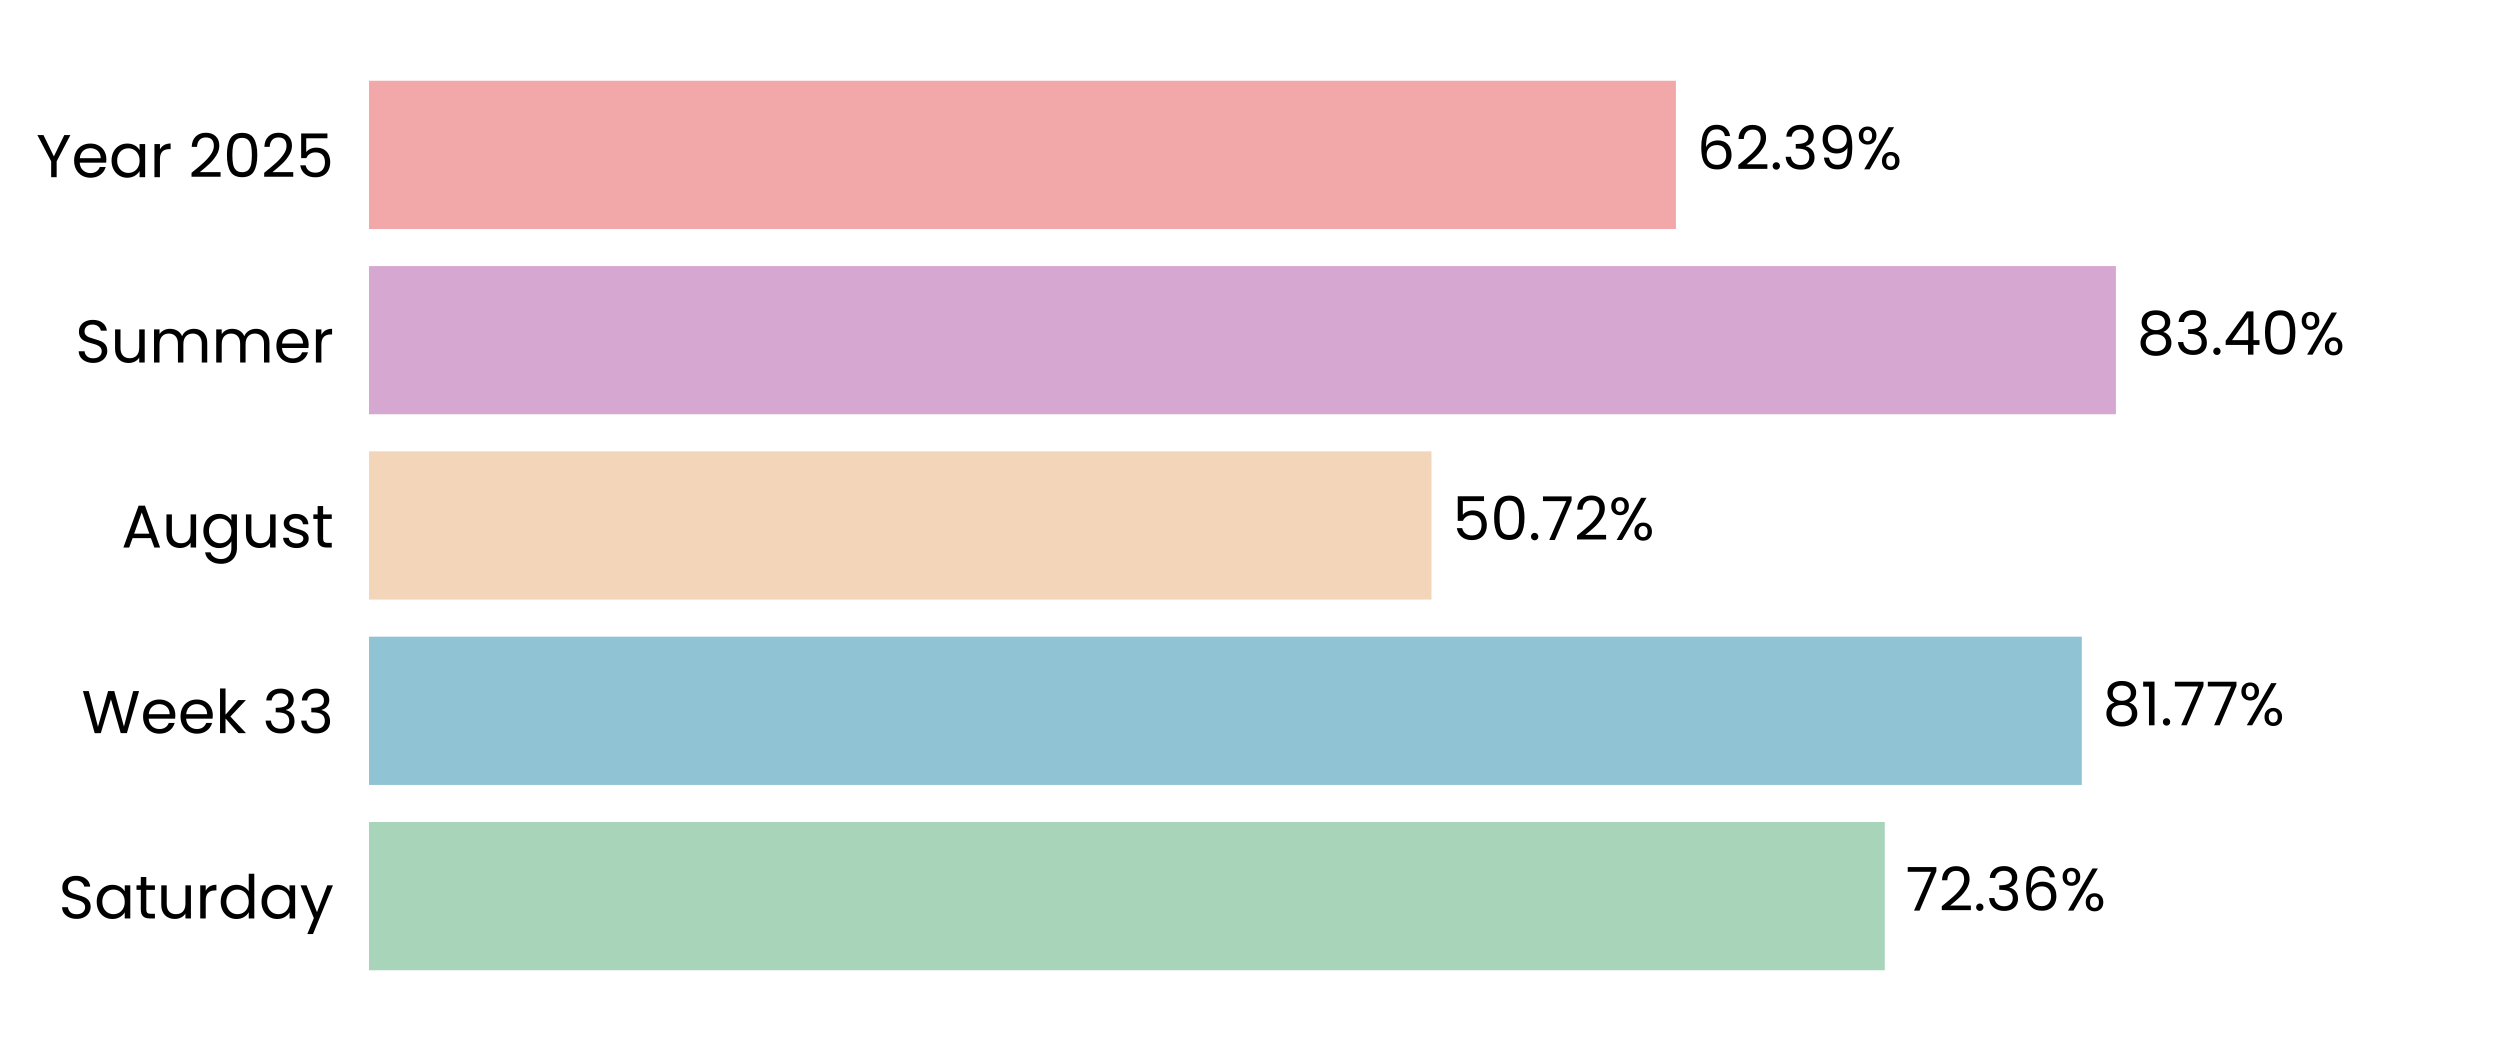
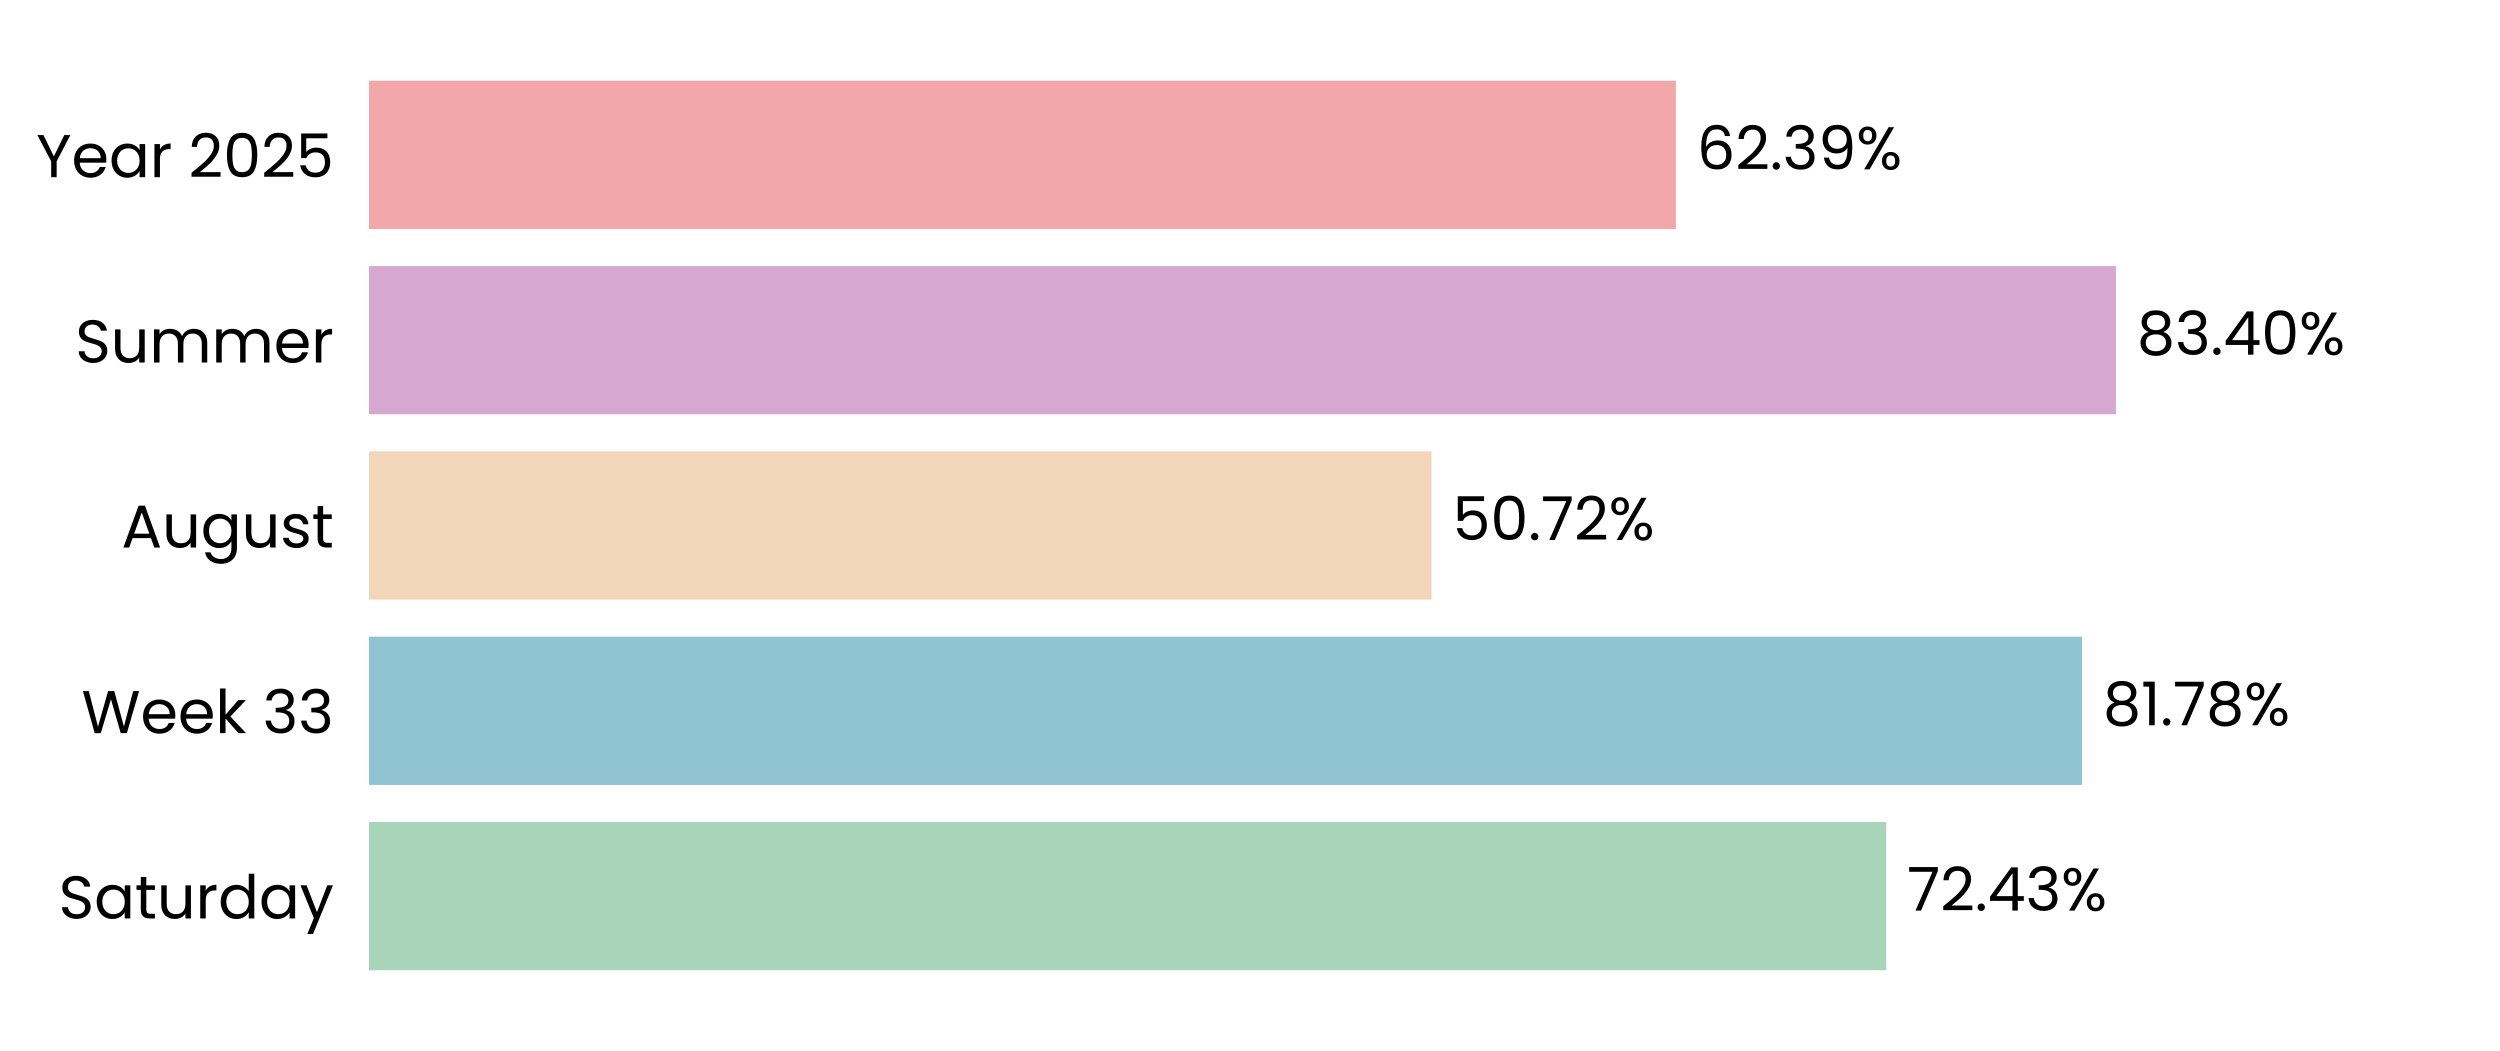
<svg xmlns="http://www.w3.org/2000/svg" xmlns:xlink="http://www.w3.org/1999/xlink" width="496.691pt" height="208.8pt" viewBox="0 0 496.691 208.8" version="1.1">
  <defs>
    <style type="text/css">*{stroke-linejoin: round; stroke-linecap: butt}</style>
  </defs>
  <g id="figure_1">
    <g id="patch_1">
      <path d="M 0 208.8  L 496.691 208.8  L 496.691 0  L 0 0  L 0 208.8  z " style="fill: none" />
    </g>
    <g id="axes_1">
      <g id="patch_2">
        <path d="M 73.311 201.6  L 489.491 201.6  L 489.491 7.2  L 73.311 7.2  L 73.311 201.6  z " style="fill: none" />
      </g>
      <g id="patch_3">
-         <path d="M 73.311 192.764  L 374.464 192.764  L 374.464 163.309  L 73.311 163.309  z " clip-path="url(#p95699859d7)" style="fill: #a8d5ba" />
+         <path d="M 73.311 192.764  L 374.753 192.764  L 374.753 163.309  L 73.311 163.309  z " clip-path="url(#p923534fdbd)" style="fill: #a8d5ba" />
      </g>
      <g id="patch_4">
-         <path d="M 73.311 155.945  L 413.604 155.945  L 413.604 126.491  L 73.311 126.491  z " clip-path="url(#p95699859d7)" style="fill: #90c3d4" />
+         <path d="M 73.311 155.945  L 413.646 155.945  L 413.646 126.491  L 73.311 126.491  z " clip-path="url(#p923534fdbd)" style="fill: #90c3d4" />
      </g>
      <g id="patch_5">
-         <path d="M 73.311 119.127  L 284.403 119.127  L 284.403 89.673  L 73.311 89.673  z " clip-path="url(#p95699859d7)" style="fill: #f3d6ba" />
+         <path d="M 73.311 119.127  L 284.413 119.127  L 284.413 89.673  L 73.311 89.673  z " clip-path="url(#p923534fdbd)" style="fill: #f3d6ba" />
      </g>
      <g id="patch_6">
-         <path d="M 73.311 82.309  L 420.386 82.309  L 420.386 52.855  L 73.311 52.855  z " clip-path="url(#p95699859d7)" style="fill: #d6a8d1" />
+         <path d="M 73.311 82.309  L 420.389 82.309  L 420.389 52.855  L 73.311 52.855  z " clip-path="url(#p923534fdbd)" style="fill: #d6a8d1" />
      </g>
      <g id="patch_7">
-         <path d="M 73.311 45.491  L 332.966 45.491  L 332.966 16.036  L 73.311 16.036  z " clip-path="url(#p95699859d7)" style="fill: #f2a8a8" />
+         <path d="M 73.311 45.491  L 332.967 45.491  L 332.967 16.036  L 73.311 16.036  z " clip-path="url(#p923534fdbd)" style="fill: #f2a8a8" />
      </g>
      <g id="matplotlib.axis_1">
        <g id="ytick_1">
          <g id="text_1">
            <g transform="translate(11.65312 182.4764) scale(0.12 -0.12)">
              <defs>
                <path id="Poppins-Regular-53" d="M 1907 -45  Q 1466 -45 1117 112  Q 768 269 569 547  Q 371 826 365 1190  L 986 1190  Q 1018 877 1245 662  Q 1472 448 1907 448  Q 2323 448 2563 656  Q 2803 864 2803 1190  Q 2803 1446 2662 1606  Q 2522 1766 2310 1849  Q 2099 1933 1741 2029  Q 1299 2144 1033 2259  Q 768 2374 579 2620  Q 390 2867 390 3283  Q 390 3648 576 3929  Q 762 4211 1098 4364  Q 1434 4518 1869 4518  Q 2496 4518 2896 4204  Q 3296 3891 3347 3373  L 2707 3373  Q 2675 3629 2438 3824  Q 2202 4019 1811 4019  Q 1446 4019 1216 3830  Q 986 3642 986 3302  Q 986 3059 1123 2905  Q 1261 2752 1462 2672  Q 1664 2592 2029 2490  Q 2470 2368 2739 2249  Q 3008 2131 3200 1884  Q 3392 1638 3392 1216  Q 3392 890 3219 602  Q 3046 314 2707 134  Q 2368 -45 1907 -45  z " transform="scale(0.015625)" />
                <path id="Poppins-Regular-61" d="M 275 1766  Q 275 2304 492 2710  Q 710 3117 1091 3341  Q 1472 3565 1939 3565  Q 2400 3565 2739 3366  Q 3078 3168 3245 2867  L 3245 3507  L 3834 3507  L 3834 0  L 3245 0  L 3245 653  Q 3072 346 2729 144  Q 2387 -58 1933 -58  Q 1466 -58 1088 172  Q 710 403 492 819  Q 275 1235 275 1766  z M 3245 1760  Q 3245 2157 3085 2451  Q 2925 2746 2653 2902  Q 2381 3059 2054 3059  Q 1728 3059 1459 2905  Q 1190 2752 1030 2457  Q 870 2163 870 1766  Q 870 1363 1030 1065  Q 1190 768 1459 611  Q 1728 454 2054 454  Q 2381 454 2653 611  Q 2925 768 3085 1065  Q 3245 1363 3245 1760  z " transform="scale(0.015625)" />
                <path id="Poppins-Regular-74" d="M 1203 3027  L 1203 960  Q 1203 704 1312 598  Q 1421 493 1690 493  L 2118 493  L 2118 0  L 1594 0  Q 1107 0 864 224  Q 621 448 621 960  L 621 3027  L 166 3027  L 166 3507  L 621 3507  L 621 4390  L 1203 4390  L 1203 3507  L 2118 3507  L 2118 3027  L 1203 3027  z " transform="scale(0.015625)" />
                <path id="Poppins-Regular-75" d="M 3603 3507  L 3603 0  L 3021 0  L 3021 518  Q 2854 250 2556 99  Q 2259 -51 1901 -51  Q 1491 -51 1164 118  Q 838 288 649 627  Q 461 966 461 1453  L 461 3507  L 1037 3507  L 1037 1530  Q 1037 1011 1299 732  Q 1562 454 2016 454  Q 2483 454 2752 742  Q 3021 1030 3021 1581  L 3021 3507  L 3603 3507  z " transform="scale(0.015625)" />
                <path id="Poppins-Regular-72" d="M 1075 2938  Q 1229 3238 1513 3404  Q 1798 3571 2208 3571  L 2208 2970  L 2054 2970  Q 1075 2970 1075 1907  L 1075 0  L 493 0  L 493 3507  L 1075 3507  L 1075 2938  z " transform="scale(0.015625)" />
                <path id="Poppins-Regular-64" d="M 275 1766  Q 275 2304 492 2710  Q 710 3117 1091 3341  Q 1472 3565 1946 3565  Q 2355 3565 2707 3376  Q 3059 3187 3245 2880  L 3245 4736  L 3834 4736  L 3834 0  L 3245 0  L 3245 659  Q 3072 346 2733 144  Q 2394 -58 1939 -58  Q 1472 -58 1091 172  Q 710 403 492 819  Q 275 1235 275 1766  z M 3245 1760  Q 3245 2157 3085 2451  Q 2925 2746 2653 2902  Q 2381 3059 2054 3059  Q 1728 3059 1459 2905  Q 1190 2752 1030 2457  Q 870 2163 870 1766  Q 870 1363 1030 1065  Q 1190 768 1459 611  Q 1728 454 2054 454  Q 2381 454 2653 611  Q 2925 768 3085 1065  Q 3245 1363 3245 1760  z " transform="scale(0.015625)" />
                <path id="Poppins-Regular-79" d="M 3514 3507  L 1402 -1651  L 800 -1651  L 1491 38  L 77 3507  L 723 3507  L 1824 666  L 2912 3507  L 3514 3507  z " transform="scale(0.015625)" />
              </defs>
              <use xlink:href="#Poppins-Regular-53" />
              <use xlink:href="#Poppins-Regular-61" transform="translate(58.7 0)" />
              <use xlink:href="#Poppins-Regular-74" transform="translate(126.3 0)" />
              <use xlink:href="#Poppins-Regular-75" transform="translate(162.7 0)" />
              <use xlink:href="#Poppins-Regular-72" transform="translate(226.7 0)" />
              <use xlink:href="#Poppins-Regular-64" transform="translate(264 0)" />
              <use xlink:href="#Poppins-Regular-61" transform="translate(331.5999 0)" />
              <use xlink:href="#Poppins-Regular-79" transform="translate(399.1999 0)" />
            </g>
          </g>
        </g>
        <g id="ytick_2">
          <g id="text_2">
            <g transform="translate(16.19813 145.6582) scale(0.12 -0.12)">
              <defs>
                <path id="Poppins-Regular-57" d="M 6099 4461  L 4806 0  L 4154 0  L 3117 3590  L 2042 0  L 1395 -6  L 147 4461  L 768 4461  L 1741 678  L 2816 4461  L 3469 4461  L 4493 691  L 5472 4461  L 6099 4461  z " transform="scale(0.015625)" />
                <path id="Poppins-Regular-65" d="M 3693 1888  Q 3693 1722 3674 1536  L 870 1536  Q 902 1018 1225 726  Q 1549 435 2010 435  Q 2387 435 2640 611  Q 2893 787 2995 1082  L 3622 1082  Q 3482 576 3059 259  Q 2637 -58 2010 -58  Q 1510 -58 1116 166  Q 723 390 499 803  Q 275 1216 275 1760  Q 275 2304 492 2713  Q 710 3123 1104 3344  Q 1498 3565 2010 3565  Q 2509 3565 2893 3347  Q 3277 3130 3485 2749  Q 3693 2368 3693 1888  z M 3091 2010  Q 3091 2342 2944 2582  Q 2797 2822 2544 2947  Q 2291 3072 1984 3072  Q 1542 3072 1232 2790  Q 922 2509 877 2010  L 3091 2010  z " transform="scale(0.015625)" />
                <path id="Poppins-Regular-6b" d="M 2451 0  L 1075 1549  L 1075 0  L 493 0  L 493 4736  L 1075 4736  L 1075 1952  L 2426 3507  L 3238 3507  L 1587 1760  L 3245 0  L 2451 0  z " transform="scale(0.015625)" />
                <path id="Poppins-Regular-20" transform="scale(0.015625)" />
                <path id="Poppins-Regular-33" d="M 384 3462  Q 429 4051 838 4384  Q 1248 4717 1901 4717  Q 2336 4717 2653 4560  Q 2970 4403 3133 4134  Q 3296 3866 3296 3526  Q 3296 3130 3069 2842  Q 2842 2554 2477 2470  L 2477 2438  Q 2893 2336 3136 2035  Q 3379 1734 3379 1248  Q 3379 883 3212 592  Q 3046 301 2713 134  Q 2381 -32 1914 -32  Q 1235 -32 800 323  Q 365 678 314 1331  L 877 1331  Q 922 947 1190 704  Q 1459 461 1907 461  Q 2355 461 2588 694  Q 2822 928 2822 1299  Q 2822 1779 2502 1990  Q 2182 2202 1536 2202  L 1389 2202  L 1389 2688  L 1542 2688  Q 2131 2694 2432 2883  Q 2733 3072 2733 3469  Q 2733 3808 2512 4013  Q 2291 4218 1882 4218  Q 1485 4218 1241 4013  Q 998 3808 954 3462  L 384 3462  z " transform="scale(0.015625)" />
              </defs>
              <use xlink:href="#Poppins-Regular-57" />
              <use xlink:href="#Poppins-Regular-65" transform="translate(97.59999 0)" />
              <use xlink:href="#Poppins-Regular-65" transform="translate(159.6 0)" />
              <use xlink:href="#Poppins-Regular-6b" transform="translate(221.6 0)" />
              <use xlink:href="#Poppins-Regular-20" transform="translate(273.0999 0)" />
              <use xlink:href="#Poppins-Regular-33" transform="translate(299.7999 0)" />
              <use xlink:href="#Poppins-Regular-33" transform="translate(358.6999 0)" />
            </g>
          </g>
        </g>
        <g id="ytick_3">
          <g id="text_3">
            <g transform="translate(24.11812 108.78) scale(0.12 -0.12)">
              <defs>
                <path id="Poppins-Regular-41" d="M 3130 992  L 1184 992  L 826 0  L 211 0  L 1824 4435  L 2496 4435  L 4102 0  L 3488 0  L 3130 992  z M 2963 1466  L 2157 3718  L 1350 1466  L 2963 1466  z " transform="scale(0.015625)" />
                <path id="Poppins-Regular-67" d="M 1939 3565  Q 2394 3565 2736 3366  Q 3078 3168 3245 2867  L 3245 3507  L 3834 3507  L 3834 -77  Q 3834 -557 3629 -931  Q 3424 -1306 3043 -1517  Q 2662 -1728 2157 -1728  Q 1466 -1728 1005 -1401  Q 544 -1075 461 -512  L 1037 -512  Q 1133 -832 1433 -1027  Q 1734 -1222 2157 -1222  Q 2637 -1222 2941 -921  Q 3245 -621 3245 -77  L 3245 659  Q 3072 352 2733 147  Q 2394 -58 1939 -58  Q 1472 -58 1091 172  Q 710 403 492 819  Q 275 1235 275 1766  Q 275 2304 492 2710  Q 710 3117 1091 3341  Q 1472 3565 1939 3565  z M 3245 1760  Q 3245 2157 3085 2451  Q 2925 2746 2653 2902  Q 2381 3059 2054 3059  Q 1728 3059 1459 2905  Q 1190 2752 1030 2457  Q 870 2163 870 1766  Q 870 1363 1030 1065  Q 1190 768 1459 611  Q 1728 454 2054 454  Q 2381 454 2653 611  Q 2925 768 3085 1065  Q 3245 1363 3245 1760  z " transform="scale(0.015625)" />
                <path id="Poppins-Regular-73" d="M 1734 -58  Q 1331 -58 1011 80  Q 691 218 505 464  Q 320 710 301 1030  L 902 1030  Q 928 768 1149 601  Q 1370 435 1728 435  Q 2061 435 2253 582  Q 2445 730 2445 954  Q 2445 1184 2240 1296  Q 2035 1408 1606 1517  Q 1216 1619 969 1724  Q 723 1830 547 2038  Q 371 2246 371 2586  Q 371 2854 531 3078  Q 691 3302 985 3433  Q 1280 3565 1658 3565  Q 2240 3565 2598 3270  Q 2957 2976 2982 2464  L 2400 2464  Q 2381 2739 2179 2905  Q 1978 3072 1638 3072  Q 1325 3072 1139 2937  Q 954 2803 954 2586  Q 954 2413 1066 2301  Q 1178 2189 1347 2121  Q 1517 2054 1818 1971  Q 2195 1869 2432 1769  Q 2669 1670 2838 1472  Q 3008 1274 3014 954  Q 3014 666 2854 435  Q 2694 205 2403 73  Q 2112 -58 1734 -58  z " transform="scale(0.015625)" />
              </defs>
              <use xlink:href="#Poppins-Regular-41" />
              <use xlink:href="#Poppins-Regular-75" transform="translate(67.39999 0)" />
              <use xlink:href="#Poppins-Regular-67" transform="translate(131.4 0)" />
              <use xlink:href="#Poppins-Regular-75" transform="translate(199 0)" />
              <use xlink:href="#Poppins-Regular-73" transform="translate(263 0)" />
              <use xlink:href="#Poppins-Regular-74" transform="translate(315.2 0)" />
            </g>
          </g>
        </g>
        <g id="ytick_4">
          <g id="text_4">
            <g transform="translate(14.95125 72.02182) scale(0.12 -0.12)">
              <defs>
                <path id="Poppins-Regular-6d" d="M 4710 3571  Q 5120 3571 5440 3401  Q 5760 3232 5945 2893  Q 6131 2554 6131 2067  L 6131 0  L 5555 0  L 5555 1984  Q 5555 2509 5296 2787  Q 5037 3066 4595 3066  Q 4141 3066 3872 2774  Q 3603 2483 3603 1933  L 3603 0  L 3027 0  L 3027 1984  Q 3027 2509 2768 2787  Q 2509 3066 2067 3066  Q 1613 3066 1344 2774  Q 1075 2483 1075 1933  L 1075 0  L 493 0  L 493 3507  L 1075 3507  L 1075 3002  Q 1248 3277 1539 3424  Q 1830 3571 2182 3571  Q 2624 3571 2963 3372  Q 3302 3174 3469 2790  Q 3616 3162 3955 3366  Q 4294 3571 4710 3571  z " transform="scale(0.015625)" />
              </defs>
              <use xlink:href="#Poppins-Regular-53" />
              <use xlink:href="#Poppins-Regular-75" transform="translate(58.7 0)" />
              <use xlink:href="#Poppins-Regular-6d" transform="translate(122.7 0)" />
              <use xlink:href="#Poppins-Regular-6d" transform="translate(225.7 0)" />
              <use xlink:href="#Poppins-Regular-65" transform="translate(328.7 0)" />
              <use xlink:href="#Poppins-Regular-72" transform="translate(390.6999 0)" />
            </g>
          </g>
        </g>
        <g id="ytick_5">
          <g id="text_5">
            <g transform="translate(7.2 35.20364) scale(0.12 -0.12)">
              <defs>
                <path id="Poppins-Regular-59" d="M 3616 4461  L 2163 1683  L 2163 0  L 1581 0  L 1581 1683  L 122 4461  L 768 4461  L 1869 2202  L 2970 4461  L 3616 4461  z " transform="scale(0.015625)" />
                <path id="Poppins-Regular-32" d="M 326 467  Q 1139 1120 1600 1539  Q 2061 1958 2377 2416  Q 2694 2874 2694 3315  Q 2694 3731 2492 3971  Q 2291 4211 1843 4211  Q 1408 4211 1168 3939  Q 928 3667 909 3213  L 346 3213  Q 371 3930 780 4320  Q 1190 4710 1837 4710  Q 2496 4710 2883 4345  Q 3270 3981 3270 3341  Q 3270 2810 2953 2307  Q 2637 1805 2233 1424  Q 1830 1043 1203 538  L 3405 538  L 3405 51  L 326 51  L 326 467  z " transform="scale(0.015625)" />
                <path id="Poppins-Regular-30" d="M 397 2362  Q 397 3462 755 4080  Q 1114 4698 2010 4698  Q 2899 4698 3257 4080  Q 3616 3462 3616 2362  Q 3616 1242 3257 621  Q 2899 0 2010 0  Q 1114 0 755 621  Q 397 1242 397 2362  z M 3040 2362  Q 3040 2918 2966 3305  Q 2893 3693 2665 3929  Q 2438 4166 2010 4166  Q 1574 4166 1347 3929  Q 1120 3693 1046 3305  Q 973 2918 973 2362  Q 973 1786 1046 1395  Q 1120 1005 1347 768  Q 1574 531 2010 531  Q 2438 531 2665 768  Q 2893 1005 2966 1395  Q 3040 1786 3040 2362  z " transform="scale(0.015625)" />
                <path id="Poppins-Regular-35" d="M 3347 4122  L 1101 4122  L 1101 2662  Q 1248 2867 1536 2998  Q 1824 3130 2157 3130  Q 2688 3130 3021 2909  Q 3354 2688 3498 2339  Q 3642 1990 3642 1600  Q 3642 1139 3469 774  Q 3296 410 2941 198  Q 2586 -13 2061 -13  Q 1389 -13 973 332  Q 557 678 467 1254  L 1037 1254  Q 1120 890 1389 685  Q 1658 480 2067 480  Q 2573 480 2829 784  Q 3085 1088 3085 1587  Q 3085 2086 2829 2358  Q 2573 2630 2074 2630  Q 1734 2630 1481 2467  Q 1229 2304 1114 2022  L 563 2022  L 563 4634  L 3347 4634  L 3347 4122  z " transform="scale(0.015625)" />
              </defs>
              <use xlink:href="#Poppins-Regular-59" />
              <use xlink:href="#Poppins-Regular-65" transform="translate(58.39999 0)" />
              <use xlink:href="#Poppins-Regular-61" transform="translate(120.4 0)" />
              <use xlink:href="#Poppins-Regular-72" transform="translate(188 0)" />
              <use xlink:href="#Poppins-Regular-20" transform="translate(225.3 0)" />
              <use xlink:href="#Poppins-Regular-32" transform="translate(252 0)" />
              <use xlink:href="#Poppins-Regular-30" transform="translate(309.4999 0)" />
              <use xlink:href="#Poppins-Regular-32" transform="translate(372.2999 0)" />
              <use xlink:href="#Poppins-Regular-35" transform="translate(429.7999 0)" />
            </g>
          </g>
        </g>
      </g>
      <g id="text_6">
-         <g transform="translate(378.6255 180.9164) scale(0.12 -0.12)">
+         <g transform="translate(378.9145 180.9164) scale(0.12 -0.12)">
          <defs>
            <path id="Poppins-Regular-37" d="M 3245 4173  L 1466 0  L 877 0  L 2682 4115  L 211 4115  L 211 4614  L 3245 4614  L 3245 4173  z " transform="scale(0.015625)" />
            <path id="Poppins-Regular-2e" d="M 678 -38  Q 512 -38 397 77  Q 282 192 282 358  Q 282 525 397 640  Q 512 755 678 755  Q 838 755 950 640  Q 1062 525 1062 358  Q 1062 192 950 77  Q 838 -38 678 -38  z " transform="scale(0.015625)" />
-             <path id="Poppins-Regular-36" d="M 2976 3526  Q 2835 4237 2099 4237  Q 1530 4237 1248 3798  Q 966 3360 973 2355  Q 1120 2688 1462 2877  Q 1805 3066 2227 3066  Q 2886 3066 3280 2656  Q 3674 2246 3674 1523  Q 3674 1088 3504 742  Q 3334 397 2992 192  Q 2650 -13 2163 -13  Q 1504 -13 1133 281  Q 762 576 614 1094  Q 467 1613 467 2374  Q 467 4723 2106 4723  Q 2733 4723 3091 4384  Q 3450 4045 3514 3526  L 2976 3526  z M 2106 2573  Q 1830 2573 1587 2461  Q 1344 2349 1193 2121  Q 1043 1894 1043 1568  Q 1043 1082 1324 778  Q 1606 474 2131 474  Q 2579 474 2844 752  Q 3110 1030 3110 1504  Q 3110 2003 2854 2288  Q 2598 2573 2106 2573  z " transform="scale(0.015625)" />
+             <path id="Poppins-Regular-34" d="M 256 1030  L 256 1472  L 2502 4582  L 3200 4582  L 3200 1536  L 3840 1536  L 3840 1030  L 3200 1030  L 3200 0  L 2624 0  L 2624 1030  L 256 1030  z M 2650 3974  L 928 1536  L 2650 1536  L 2650 3974  z " transform="scale(0.015625)" />
            <path id="Poppins-Regular-25" d="M 269 3584  Q 269 4019 531 4278  Q 794 4538 1203 4538  Q 1613 4538 1875 4278  Q 2138 4019 2138 3584  Q 2138 3142 1875 2883  Q 1613 2624 1203 2624  Q 794 2624 531 2883  Q 269 3142 269 3584  z M 4006 4467  L 1414 0  L 838 0  L 3430 4467  L 4006 4467  z M 1203 4179  Q 986 4179 861 4028  Q 736 3878 736 3584  Q 736 3290 861 3136  Q 986 2982 1203 2982  Q 1421 2982 1549 3139  Q 1677 3296 1677 3584  Q 1677 3878 1549 4028  Q 1421 4179 1203 4179  z M 2720 883  Q 2720 1325 2982 1584  Q 3245 1843 3654 1843  Q 4064 1843 4323 1584  Q 4582 1325 4582 883  Q 4582 448 4323 185  Q 4064 -77 3654 -77  Q 3245 -77 2982 182  Q 2720 442 2720 883  z M 3648 1478  Q 3430 1478 3302 1328  Q 3174 1178 3174 883  Q 3174 595 3302 444  Q 3430 294 3648 294  Q 3866 294 3994 444  Q 4122 595 4122 883  Q 4122 1178 3994 1328  Q 3866 1478 3648 1478  z " transform="scale(0.015625)" />
          </defs>
          <use xlink:href="#Poppins-Regular-37" />
          <use xlink:href="#Poppins-Regular-32" transform="translate(54.59999 0)" />
          <use xlink:href="#Poppins-Regular-2e" transform="translate(112.1 0)" />
-           <use xlink:href="#Poppins-Regular-33" transform="translate(133.1 0)" />
-           <use xlink:href="#Poppins-Regular-36" transform="translate(192 0)" />
-           <use xlink:href="#Poppins-Regular-25" transform="translate(255.4999 0)" />
+           <use xlink:href="#Poppins-Regular-34" transform="translate(133.1 0)" />
+           <use xlink:href="#Poppins-Regular-33" transform="translate(196 0)" />
+           <use xlink:href="#Poppins-Regular-25" transform="translate(254.8999 0)" />
        </g>
      </g>
      <g id="text_7">
-         <g transform="translate(417.7663 144.0982) scale(0.12 -0.12)">
+         <g transform="translate(417.8075 144.0982) scale(0.12 -0.12)">
          <defs>
            <path id="Poppins-Regular-38" d="M 1242 2406  Q 883 2547 691 2816  Q 499 3085 499 3469  Q 499 3814 672 4092  Q 845 4371 1187 4534  Q 1530 4698 2016 4698  Q 2502 4698 2844 4534  Q 3187 4371 3363 4092  Q 3539 3814 3539 3469  Q 3539 3098 3340 2819  Q 3142 2541 2797 2406  Q 3194 2285 3427 1981  Q 3661 1677 3661 1248  Q 3661 832 3456 521  Q 3251 211 2876 41  Q 2502 -128 2016 -128  Q 1530 -128 1162 41  Q 794 211 589 521  Q 384 832 384 1248  Q 384 1677 614 1984  Q 845 2291 1242 2406  z M 2976 3398  Q 2976 3789 2720 4000  Q 2464 4211 2016 4211  Q 1574 4211 1318 4000  Q 1062 3789 1062 3392  Q 1062 3034 1328 2816  Q 1594 2598 2016 2598  Q 2445 2598 2710 2819  Q 2976 3040 2976 3398  z M 2016 2150  Q 1542 2150 1241 1929  Q 941 1709 941 1267  Q 941 858 1232 608  Q 1523 358 2016 358  Q 2509 358 2797 608  Q 3085 858 3085 1267  Q 3085 1696 2790 1923  Q 2496 2150 2016 2150  z " transform="scale(0.015625)" />
            <path id="Poppins-Regular-31" d="M 243 4096  L 243 4627  L 1446 4627  L 1446 0  L 858 0  L 858 4096  L 243 4096  z " transform="scale(0.015625)" />
          </defs>
          <use xlink:href="#Poppins-Regular-38" />
          <use xlink:href="#Poppins-Regular-31" transform="translate(63.09999 0)" />
          <use xlink:href="#Poppins-Regular-2e" transform="translate(95.09998 0)" />
          <use xlink:href="#Poppins-Regular-37" transform="translate(116.1 0)" />
-           <use xlink:href="#Poppins-Regular-37" transform="translate(170.7 0)" />
-           <use xlink:href="#Poppins-Regular-25" transform="translate(225.2999 0)" />
+           <use xlink:href="#Poppins-Regular-38" transform="translate(170.7 0)" />
+           <use xlink:href="#Poppins-Regular-25" transform="translate(233.7999 0)" />
        </g>
      </g>
      <g id="text_8">
-         <g transform="translate(288.5651 107.28) scale(0.12 -0.12)">
+         <g transform="translate(288.5744 107.28) scale(0.12 -0.12)">
          <use xlink:href="#Poppins-Regular-35" />
          <use xlink:href="#Poppins-Regular-30" transform="translate(62.79999 0)" />
          <use xlink:href="#Poppins-Regular-2e" transform="translate(125.6 0)" />
          <use xlink:href="#Poppins-Regular-37" transform="translate(146.6 0)" />
          <use xlink:href="#Poppins-Regular-32" transform="translate(201.2 0)" />
          <use xlink:href="#Poppins-Regular-25" transform="translate(258.6999 0)" />
        </g>
      </g>
      <g id="text_9">
-         <g transform="translate(424.5473 70.46182) scale(0.12 -0.12)">
-           <defs>
-             <path id="Poppins-Regular-34" d="M 256 1030  L 256 1472  L 2502 4582  L 3200 4582  L 3200 1536  L 3840 1536  L 3840 1030  L 3200 1030  L 3200 0  L 2624 0  L 2624 1030  L 256 1030  z M 2650 3974  L 928 1536  L 2650 1536  L 2650 3974  z " transform="scale(0.015625)" />
-           </defs>
+         <g transform="translate(424.5505 70.46182) scale(0.12 -0.12)">
          <use xlink:href="#Poppins-Regular-38" />
          <use xlink:href="#Poppins-Regular-33" transform="translate(63.09999 0)" />
          <use xlink:href="#Poppins-Regular-2e" transform="translate(122 0)" />
          <use xlink:href="#Poppins-Regular-34" transform="translate(143 0)" />
          <use xlink:href="#Poppins-Regular-30" transform="translate(205.9 0)" />
          <use xlink:href="#Poppins-Regular-25" transform="translate(268.7 0)" />
        </g>
      </g>
      <g id="text_10">
-         <g transform="translate(337.1279 33.64364) scale(0.12 -0.12)">
+         <g transform="translate(337.1287 33.64364) scale(0.12 -0.12)">
          <defs>
+             <path id="Poppins-Regular-36" d="M 2976 3526  Q 2835 4237 2099 4237  Q 1530 4237 1248 3798  Q 966 3360 973 2355  Q 1120 2688 1462 2877  Q 1805 3066 2227 3066  Q 2886 3066 3280 2656  Q 3674 2246 3674 1523  Q 3674 1088 3504 742  Q 3334 397 2992 192  Q 2650 -13 2163 -13  Q 1504 -13 1133 281  Q 762 576 614 1094  Q 467 1613 467 2374  Q 467 4723 2106 4723  Q 2733 4723 3091 4384  Q 3450 4045 3514 3526  L 2976 3526  z M 2106 2573  Q 1830 2573 1587 2461  Q 1344 2349 1193 2121  Q 1043 1894 1043 1568  Q 1043 1082 1324 778  Q 1606 474 2131 474  Q 2579 474 2844 752  Q 3110 1030 3110 1504  Q 3110 2003 2854 2288  Q 2598 2573 2106 2573  z " transform="scale(0.015625)" />
            <path id="Poppins-Regular-39" d="M 1146 1242  Q 1210 877 1443 678  Q 1677 480 2074 480  Q 2605 480 2857 896  Q 3110 1312 3098 2298  Q 2963 2010 2649 1846  Q 2336 1683 1952 1683  Q 1523 1683 1187 1859  Q 851 2035 659 2374  Q 467 2714 467 3194  Q 467 3878 864 4297  Q 1261 4717 1990 4717  Q 2886 4717 3248 4134  Q 3610 3552 3610 2400  Q 3610 1594 3466 1069  Q 3322 544 2979 269  Q 2637 -6 2042 -6  Q 1389 -6 1024 346  Q 659 698 608 1242  L 1146 1242  z M 2048 2176  Q 2477 2176 2752 2441  Q 3027 2707 3027 3162  Q 3027 3642 2758 3936  Q 2490 4230 2003 4230  Q 1555 4230 1289 3948  Q 1024 3667 1024 3206  Q 1024 2739 1286 2457  Q 1549 2176 2048 2176  z " transform="scale(0.015625)" />
          </defs>
          <use xlink:href="#Poppins-Regular-36" />
          <use xlink:href="#Poppins-Regular-32" transform="translate(63.49999 0)" />
          <use xlink:href="#Poppins-Regular-2e" transform="translate(121 0)" />
          <use xlink:href="#Poppins-Regular-33" transform="translate(142 0)" />
          <use xlink:href="#Poppins-Regular-39" transform="translate(200.8999 0)" />
          <use xlink:href="#Poppins-Regular-25" transform="translate(263.8999 0)" />
        </g>
      </g>
    </g>
  </g>
  <defs>
-     <clipPath id="p95699859d7">
+     <clipPath id="p923534fdbd">
      <rect x="73.311" y="7.2" width="416.18" height="194.4" />
    </clipPath>
  </defs>
</svg>
